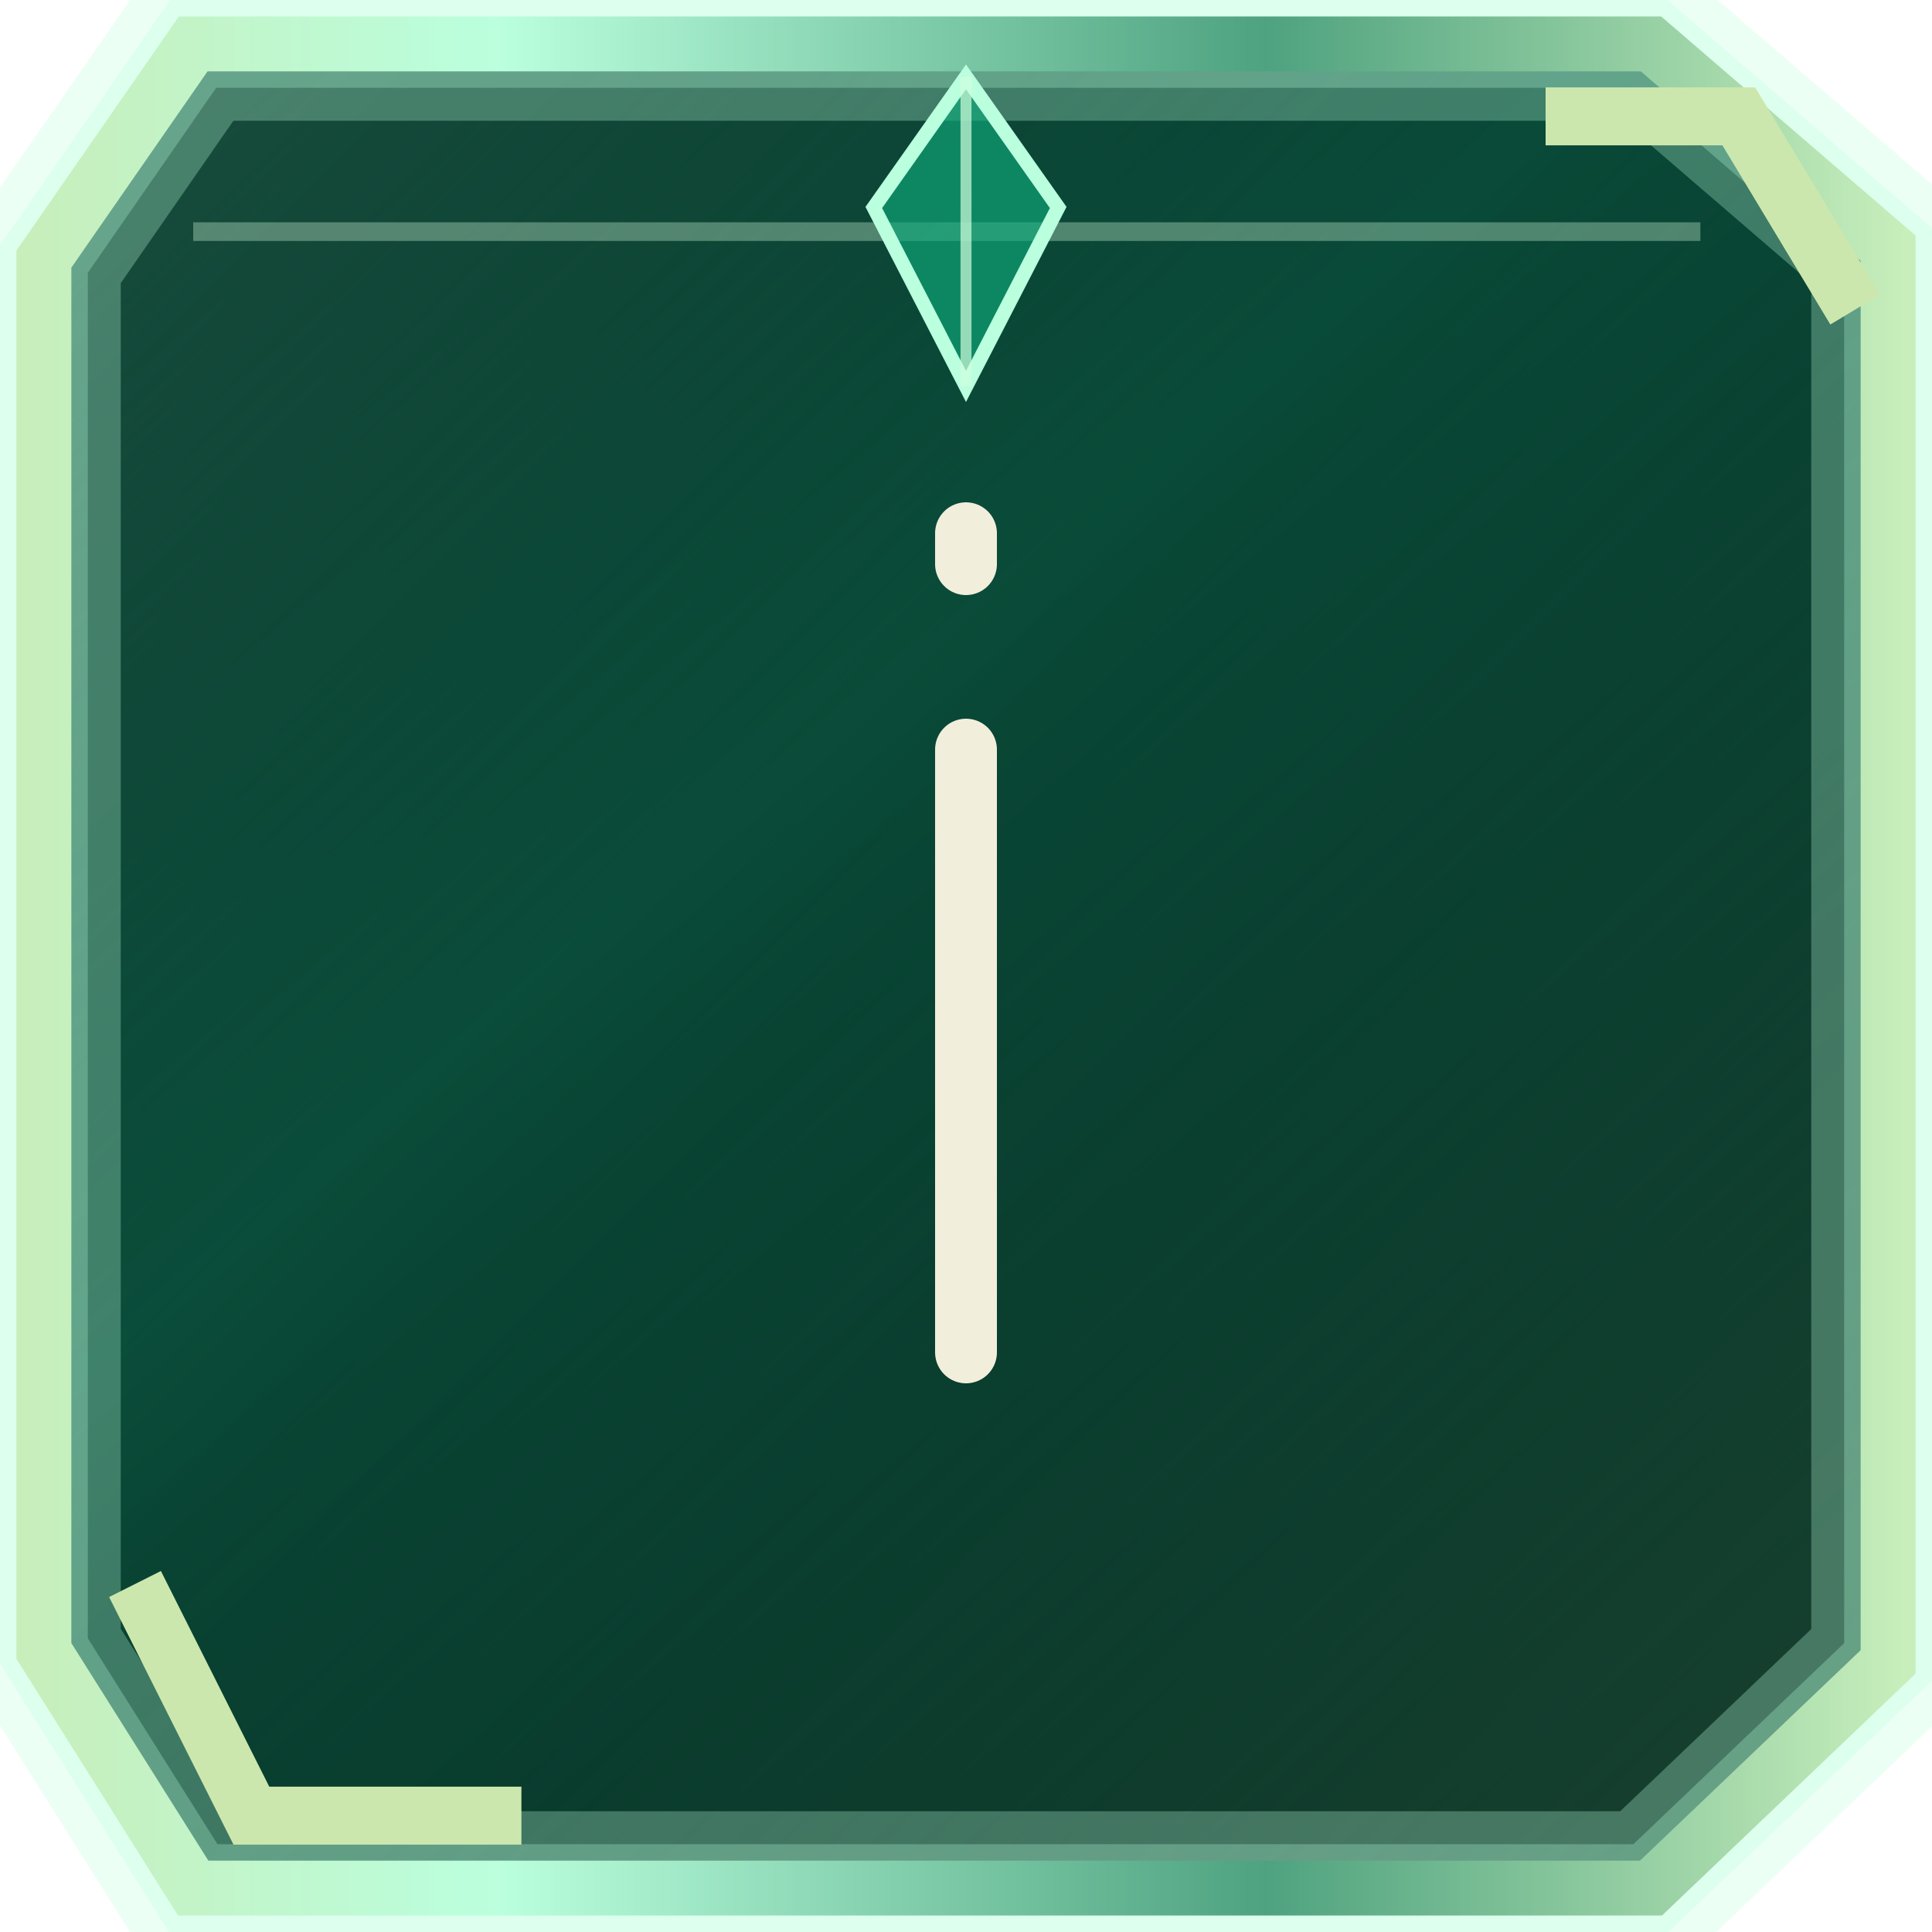
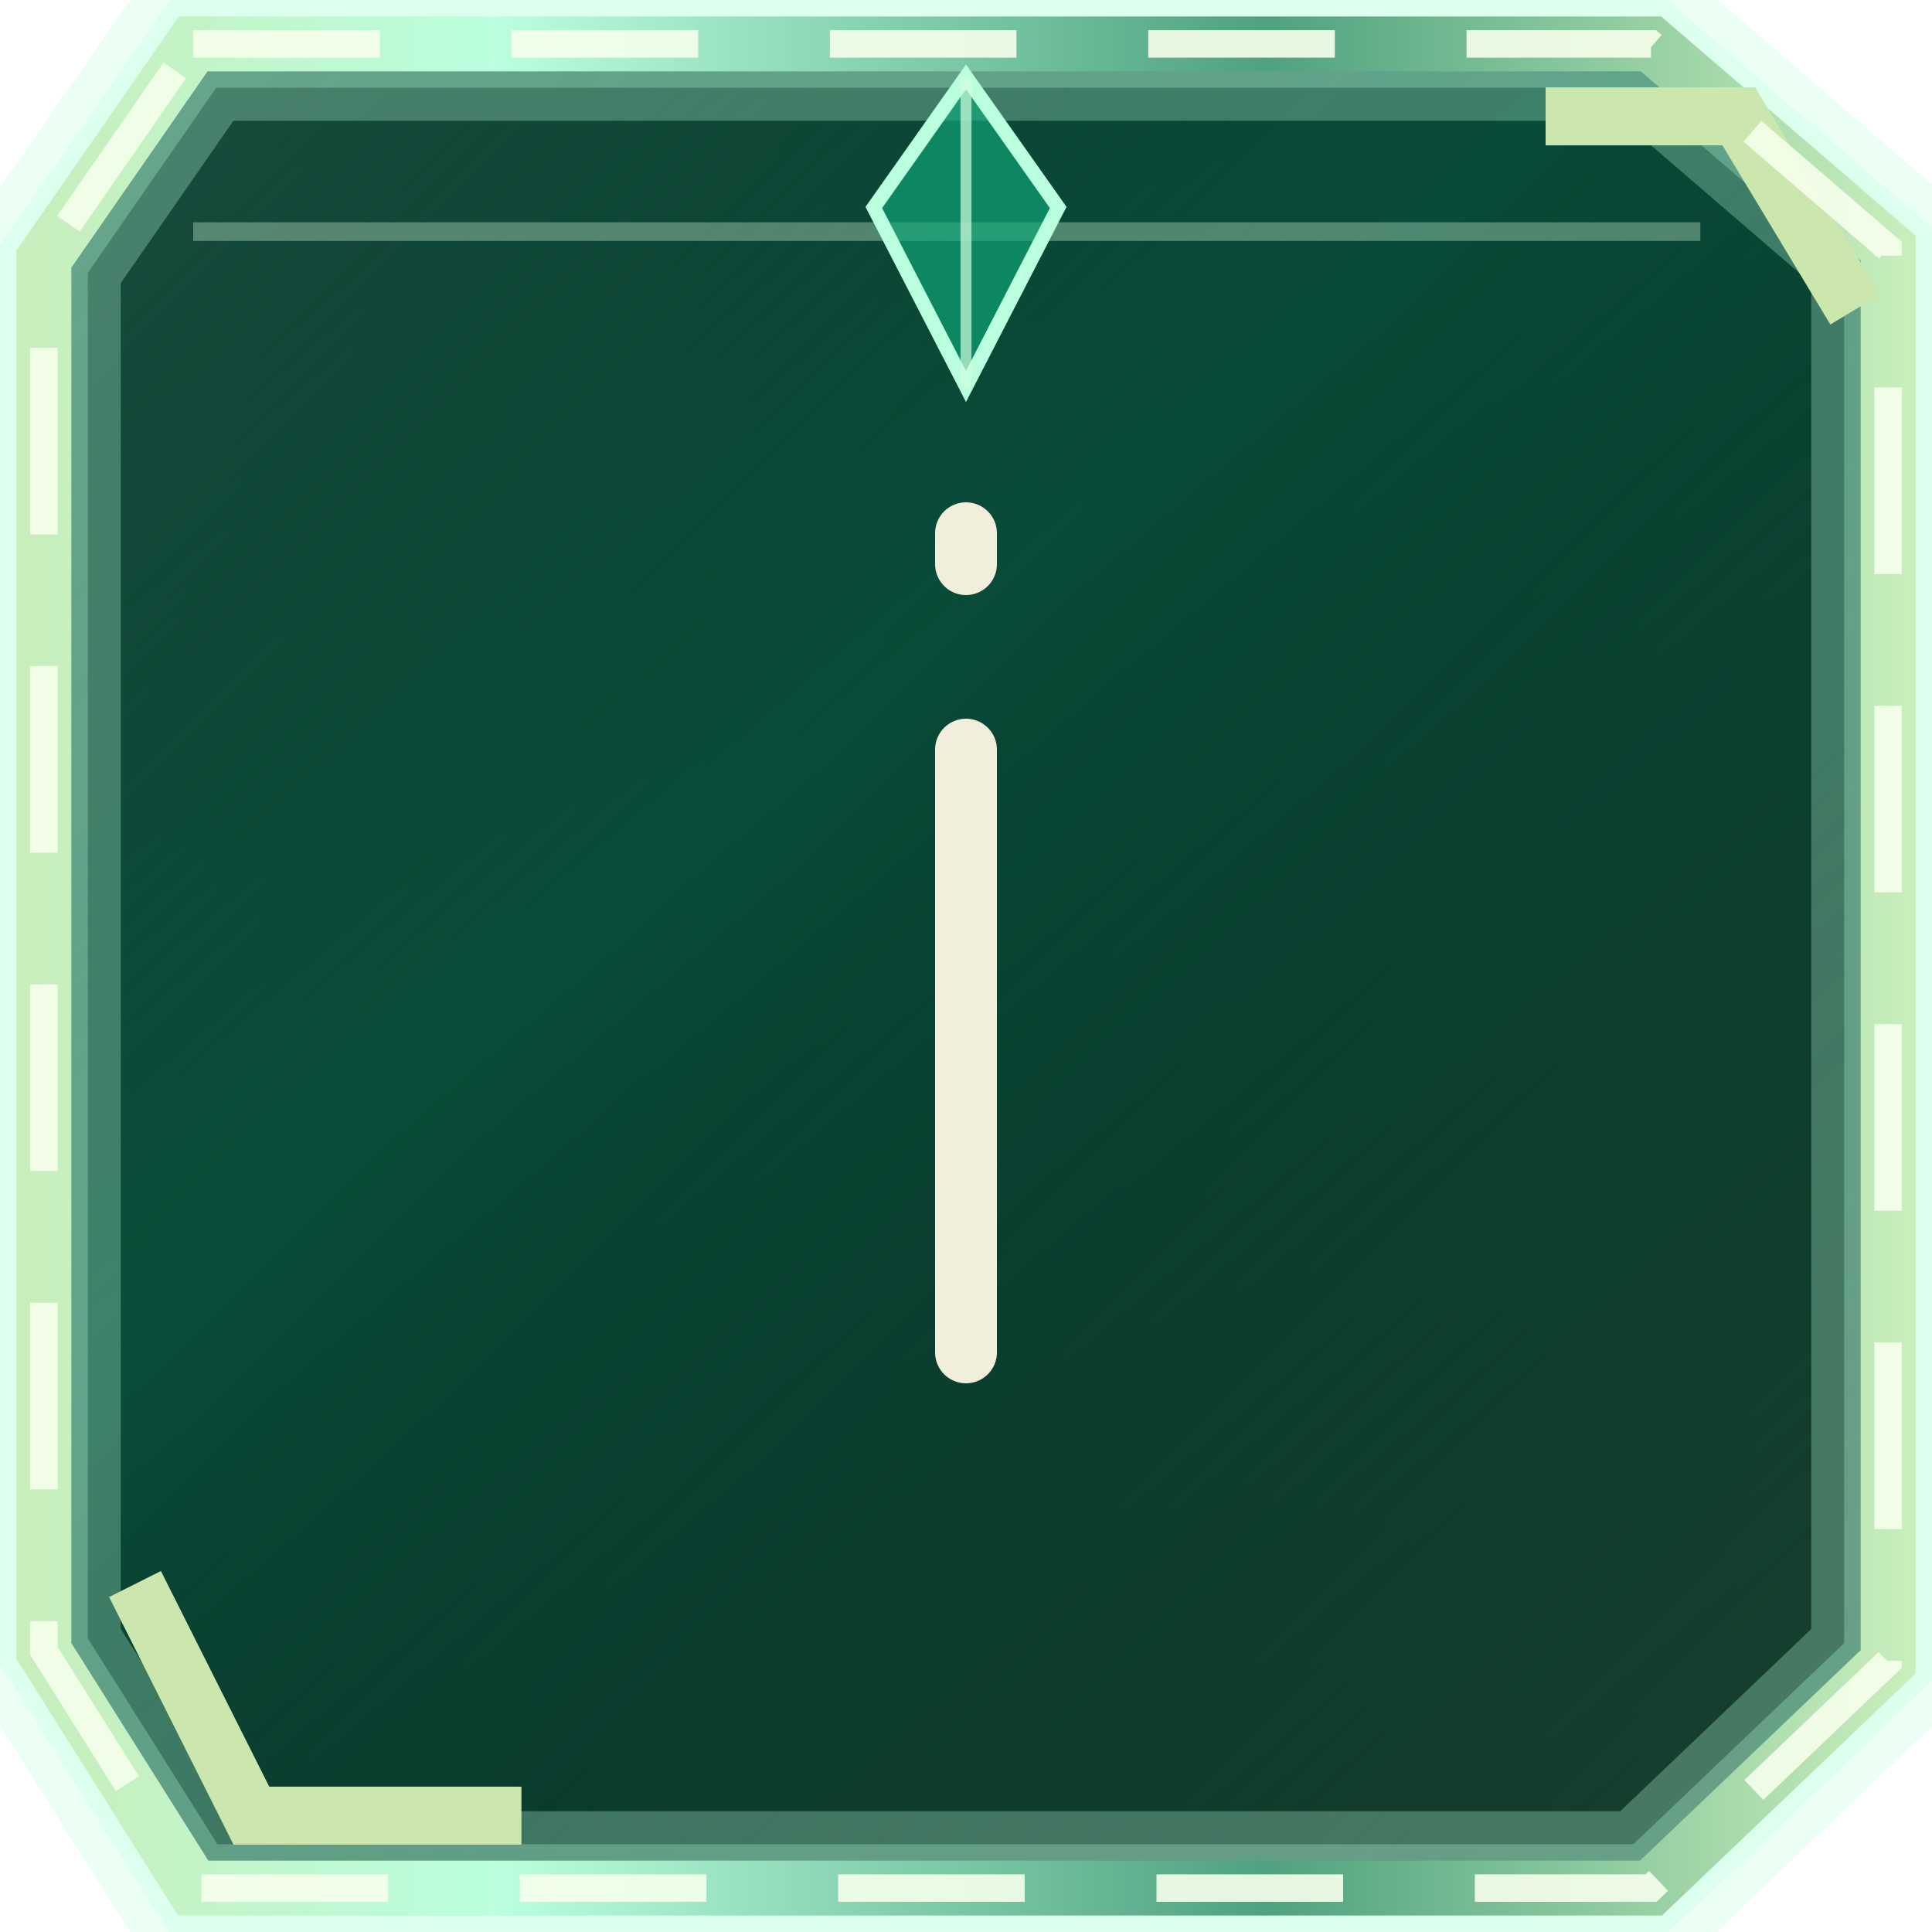
<svg xmlns="http://www.w3.org/2000/svg" width="176" height="176" viewBox="0 0 176 176" data-component="informacion" data-state="enfocado">
  <defs>
    <linearGradient id="base" x1="0" y1="0" x2=".85" y2="1">
      <stop stop-color="#071b17" />
      <stop offset=".43" stop-color="#0a4635" />
      <stop offset="1" stop-color="#061812" />
    </linearGradient>
    <linearGradient id="glass" x1="0" y1="0" x2="1" y2="1">
      <stop stop-color="#5defbb" stop-opacity=".24" />
      <stop offset=".45" stop-color="#008a67" stop-opacity=".05" />
      <stop offset="1" stop-color="#70ffbc" stop-opacity=".20" />
    </linearGradient>
    <linearGradient id="edge" x1="0" y1="0" x2="1" y2="0">
      <stop stop-color="#cce7ad" />
      <stop offset=".25" stop-color="#baffde" />
      <stop offset=".66" stop-color="#207b58" />
      <stop offset="1" stop-color="#cce7ad" />
    </linearGradient>
    <linearGradient id="bar" x1="0" x2="1" y1="0" y2=".2">
      <stop stop-color="#138b64" />
      <stop offset=".45" stop-color="#baffde" />
      <stop offset="1" stop-color="#0b9a6b" />
    </linearGradient>
    <radialGradient id="aura">
      <stop stop-color="#baffde" stop-opacity=".30" />
      <stop offset="1" stop-color="#baffde" stop-opacity="0" />
    </radialGradient>
  </defs>
  <path d="M 17.6 4 L 150.4 4 L 172.0 22.6 L 172.0 151.4 L 150.4 172.0 L 17.6 172.0 L 4 150.4 L 4 23.6 Z" fill="url(#base)" stroke="#baffde" stroke-opacity=".30" stroke-width="8" />
  <path d="M 17.6 4 L 150.4 4 L 172.0 22.6 L 172.0 151.4 L 150.4 172.0 L 17.6 172.0 L 4 150.4 L 4 23.6 Z" fill="url(#glass)" stroke="url(#edge)" stroke-width="5" />
  <path d="M 17.6 4 L 150.4 4 L 172.0 22.6 L 172.0 151.4 L 150.4 172.0 L 17.6 172.0 L 4 150.4 L 4 23.6 Z" fill="none" stroke="#baffde" stroke-opacity="0.3" stroke-width="14" />
  <path d="M 17.6 21.1 L 154.9 21.1" stroke="#d7ffdf" stroke-opacity=".34" stroke-width="1.7" />
  <path d="M 12.3 144.3 L 22.9 165.4 L 47.5 165.4" stroke="#cce7ad" stroke-width="5.28" fill="none" />
  <path d="M 140.8 10.6 L 158.4 10.6 L 169.0 28.2" stroke="#cce7ad" stroke-width="5.28" fill="none" />
  <path d="M 88.0 7.0 L 96.4 18.9 L 88.0 35.2 L 79.6 18.9 Z" stroke="#baffde" stroke-width="1.3" fill="#0eaa7a" fill-opacity=".65" />
  <path d="M 88.0 7.0 L 88.0 35.2" stroke="#d1ffdf" stroke-opacity=".7" />
  <g data-icon="informacion" transform="translate(88.0 88.0) scale(1.408)" stroke="#f2eedc" stroke-width="4" stroke-linecap="round" stroke-linejoin="round" fill="none">
    <path d="M 0 -14 L 0 25 M 0 -28 L 0 -26" />
  </g>
+   <path d="M 17.6 4 L 150.4 4 L 172.0 22.6 L 172.0 151.4 L 150.4 172.0 L 17.6 172.0 L 4 150.4 L 4 23.6 Z" fill="none" stroke="#f6ffeb" stroke-width="2.5" stroke-dasharray="17 12" stroke-opacity=".9" />
</svg>
